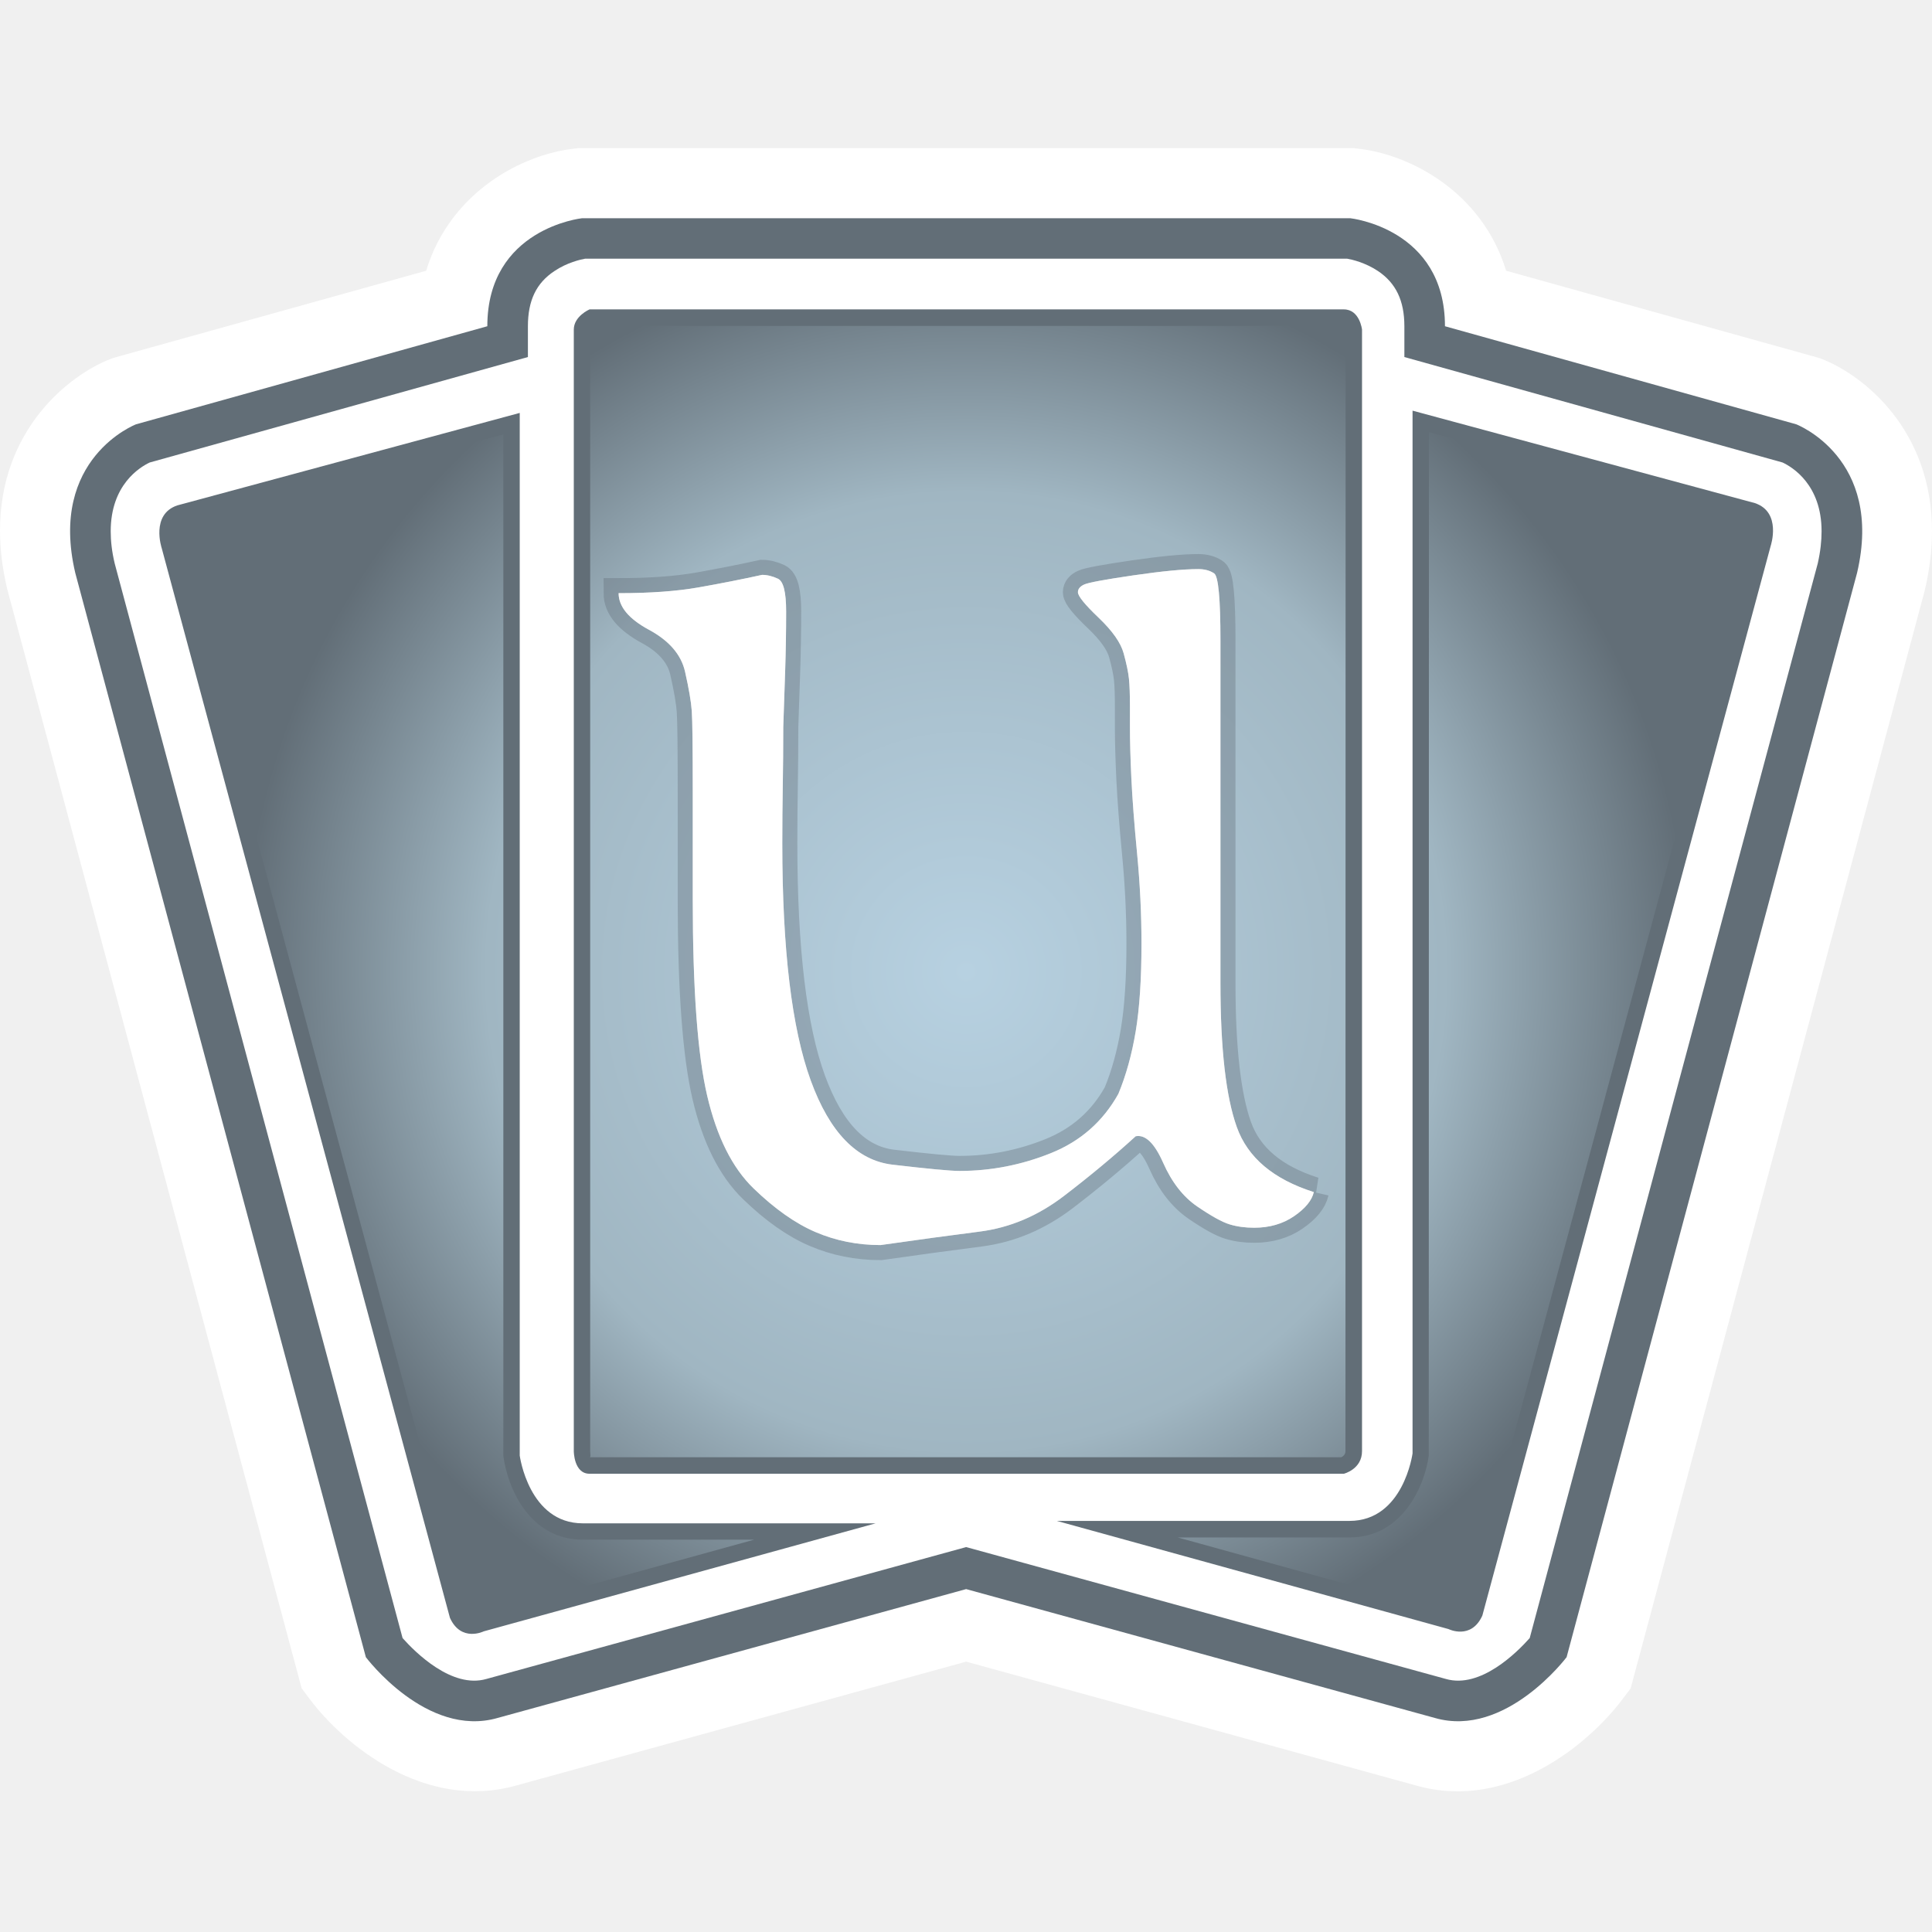
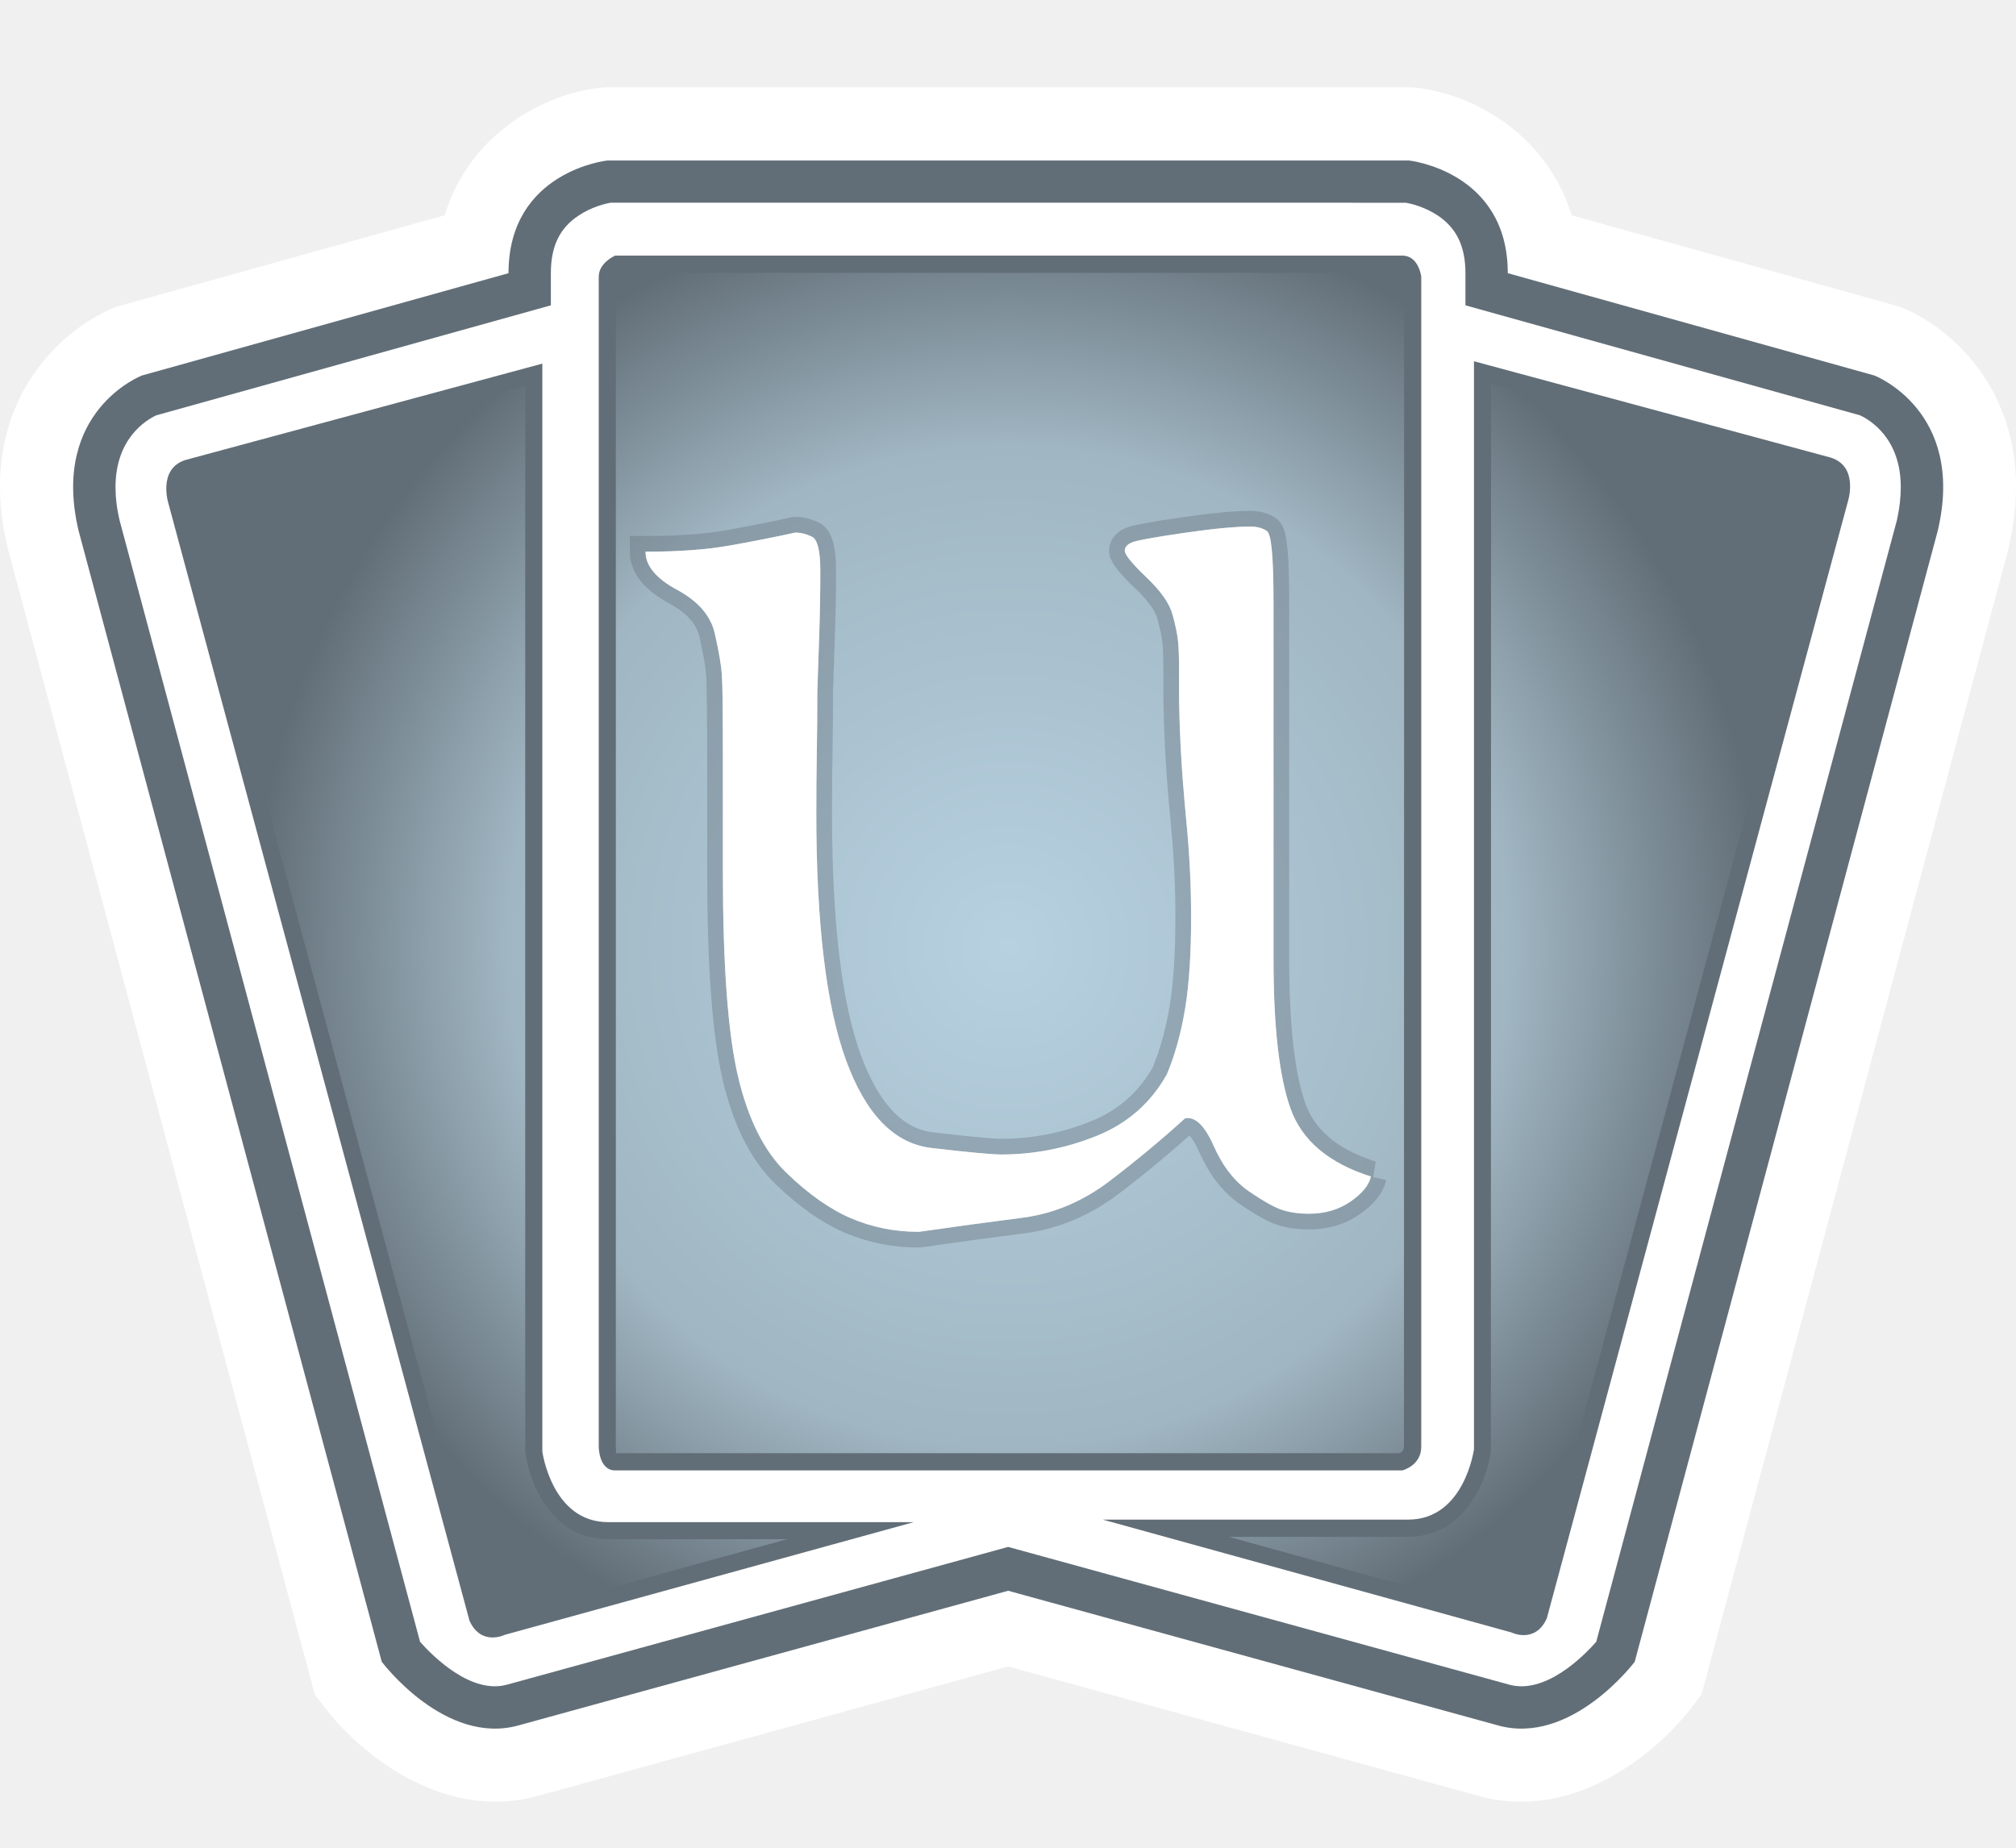
- <svg xmlns="http://www.w3.org/2000/svg" xmlns:xlink="http://www.w3.org/1999/xlink" version="1.1" width="600" height="600" id="svg5993">
+ <svg xmlns="http://www.w3.org/2000/svg" xmlns:xlink="http://www.w3.org/1999/xlink" version="1.1" width="600" height="550" id="svg5993">
  <defs id="defs5995">
    <radialGradient cx="0" cy="0" r="1" fx="0" fy="0" id="radialGradient832" gradientUnits="userSpaceOnUse" gradientTransform="matrix(17.57181,0,0,-17.57181,663.959,483.6758)" spreadMethod="pad">
      <stop id="stop834" style="stop-color:#b7d1e1;stop-opacity:1" offset="0" />
      <stop id="stop836" style="stop-color:#a0b6c2;stop-opacity:1" offset="0.663" />
      <stop id="stop838" style="stop-color:#626e77;stop-opacity:1" offset="1" />
    </radialGradient>
    <radialGradient cx="0" cy="0" r="1" fx="0" fy="0" id="radialGradient3009" xlink:href="#radialGradient832" gradientUnits="userSpaceOnUse" gradientTransform="matrix(17.57181,0,0,-17.57181,663.959,483.6758)" spreadMethod="pad" />
  </defs>
-   <path d="M 419.353,46 H 179.601 l -1.199,0.153 c -16.151,1.748 -38.579,13.408 -46.055,37.928 -20.323,5.677 -96.919,27.008 -96.919,27.008 l -0.995,0.345 C 21.267,116.524 0,133.568 0,164.76 c 0,5.575 0.689,11.609 2.233,18.141 l 91.446,341.417 2.539,3.381 c 10.321,13.804 35.491,34.93 64.247,26.765 0,0 128.966,-35.479 139.58,-38.426 10.665,2.947 139.784,38.477 139.784,38.477 28.551,8.114 53.722,-13.013 64.043,-26.816 l 2.539,-3.342 91.293,-340.805 C 599.298,176.867 600,170.642 600,164.965 600,133.517 578.822,116.524 565.657,111.434 l -0.995,-0.345 c 0,0 -76.596,-21.331 -96.919,-27.008 -7.476,-24.52 -29.904,-36.18 -46.106,-37.928 L 420.489,46 Z" id="path822" style="fill:#ffffff;fill-opacity:1;fill-rule:nonzero;stroke:none" />
-   <path d="m 180.736,67.777 c 0,0 -29.393,3.138 -29.393,33.54 L 42.253,131.769 c 0,0 -27.263,10.461 -18.881,46.144 l 90.247,336.735 c 0,0 18.881,25.209 40.913,18.881 l 145.513,-40.02 145.564,40.02 c 21.981,6.328 40.913,-18.881 40.913,-18.881 l 90.209,-336.735 c 8.369,-35.683 -18.894,-46.144 -18.894,-46.144 L 448.747,101.317 c 0,-30.401 -29.393,-33.54 -29.393,-33.54 z" id="path824" style="fill:#626e77;fill-opacity:1;fill-rule:nonzero;stroke:none" />
-   <path d="m 181.693,80.343 c -1.352,0.242 -5.588,1.186 -9.517,3.84 -5.639,3.725 -8.229,9.16 -8.229,17.133 v 9.568 c 0,0 -115.813,32.302 -117.459,32.749 -3.036,1.442 -12.107,6.876 -12.107,21.369 0,2.947 0.344,6.238 1.237,9.976 0.153,0.6 87.963,328.456 89.405,333.737 3.891,4.389 15.309,15.794 26.013,12.707 l 149.008,-40.964 149.008,40.964 c 10.755,3.087 22.122,-8.318 26.013,-12.707 1.391,-5.282 89.252,-333.138 89.456,-333.737 0.842,-3.738 1.186,-7.029 1.186,-9.976 0,-14.493 -9.071,-19.927 -12.107,-21.369 -1.646,-0.446 -117.459,-32.749 -117.459,-32.749 v -9.568 c 0,-7.973 -2.641,-13.408 -8.178,-17.133 -3.98,-2.654 -8.165,-3.598 -9.568,-3.84 z" id="path826" style="fill:#ffffff;fill-opacity:1;fill-rule:nonzero;stroke:none" />
-   <path d="m 438.681,127.533 v 323.825 c 0,0 -2.794,20.973 -19.583,20.973 h -90.897 l 121.643,33.591 c 0,0 7.029,3.496 10.512,-4.184 l 89.558,-332.245 c 0,0 3.483,-10.461 -4.937,-13.255 z M 55.113,156.94 c -8.42,2.781 -4.886,13.306 -4.886,13.306 l 89.507,332.194 c 3.483,7.667 10.512,4.184 10.512,4.184 l 121.694,-33.54 h -90.949 c -16.789,0 -19.583,-21.037 -19.583,-21.037 V 128.235 Z M 183.083,96.086 h 234.267 c 4.937,0 5.639,6.277 5.639,6.277 V 450.656 c 0,5.639 -5.639,7.029 -5.639,7.029 H 183.083 c -4.886,0 -4.886,-7.029 -4.886,-7.029 V 102.363 c 0,-4.184 4.886,-6.277 4.886,-6.277" id="path828" style="fill:#626e77;fill-opacity:1;fill-rule:nonzero;stroke:none" />
-   <g transform="matrix(12.75754,0,0,-12.75754,-8170.415,6472.268)" id="g830">
+   <path d="M 419.353,26 H 179.601 l -1.199,0.153 c -16.151,1.748 -38.579,13.408 -46.055,37.928 -20.323,5.677 -96.919,27.008 -96.919,27.008 L 34.433,91.434 C 21.267,96.524 0,113.568 0,144.76 c 0,5.575 0.689,11.609 2.233,18.141 l 91.446,341.417 2.539,3.381 c 10.321,13.804 35.491,34.93 64.247,26.765 0,0 128.966,-35.479 139.58,-38.426 10.665,2.947 139.784,38.477 139.784,38.477 28.551,8.114 53.722,-13.013 64.043,-26.816 l 2.539,-3.342 91.293,-340.805 C 599.298,156.867 600,150.642 600,144.965 600,113.517 578.822,96.524 565.657,91.434 l -0.995,-0.345 c 0,0 -76.596,-21.331 -96.919,-27.008 -7.476,-24.52 -29.904,-36.18 -46.106,-37.928 L 420.489,26 Z" id="path822" style="fill:#ffffff;fill-opacity:1;fill-rule:nonzero;stroke:none" />
+   <path d="m 180.736,47.777 c 0,0 -29.393,3.138 -29.393,33.54 L 42.253,111.769 c 0,0 -27.263,10.461 -18.881,46.144 l 90.247,336.735 c 0,0 18.881,25.209 40.913,18.881 l 145.513,-40.02 145.564,40.02 c 21.981,6.328 40.913,-18.881 40.913,-18.881 l 90.209,-336.735 c 8.369,-35.683 -18.894,-46.144 -18.894,-46.144 L 448.747,81.317 c 0,-30.401 -29.393,-33.54 -29.393,-33.54 z" id="path824" style="fill:#626e77;fill-opacity:1;fill-rule:nonzero;stroke:none" />
+   <path d="m 181.693,60.343 c -1.352,0.242 -5.588,1.186 -9.517,3.84 -5.639,3.725 -8.229,9.16 -8.229,17.133 v 9.568 c 0,0 -115.813,32.302 -117.459,32.749 -3.036,1.442 -12.107,6.876 -12.107,21.369 0,2.947 0.344,6.238 1.237,9.976 0.153,0.6 87.963,328.456 89.405,333.737 3.891,4.389 15.309,15.794 26.013,12.707 l 149.008,-40.964 149.008,40.964 c 10.755,3.087 22.122,-8.318 26.013,-12.707 1.391,-5.282 89.252,-333.138 89.456,-333.737 0.842,-3.738 1.186,-7.029 1.186,-9.976 0,-14.493 -9.071,-19.927 -12.107,-21.369 -1.646,-0.446 -117.459,-32.749 -117.459,-32.749 V 81.317 c 0,-7.973 -2.641,-13.408 -8.178,-17.133 -3.98,-2.654 -8.165,-3.598 -9.568,-3.84 z" id="path826" style="fill:#ffffff;fill-opacity:1;fill-rule:nonzero;stroke:none" />
+   <path d="m 438.681,107.533 v 323.825 c 0,0 -2.794,20.973 -19.583,20.973 h -90.897 l 121.643,33.591 c 0,0 7.029,3.496 10.512,-4.184 l 89.558,-332.245 c 0,0 3.483,-10.461 -4.937,-13.255 z M 55.113,136.94 c -8.42,2.781 -4.886,13.306 -4.886,13.306 l 89.507,332.194 c 3.483,7.667 10.512,4.184 10.512,4.184 l 121.694,-33.54 h -90.949 c -16.789,0 -19.583,-21.037 -19.583,-21.037 V 108.235 Z M 183.083,76.086 h 234.267 c 4.937,0 5.639,6.277 5.639,6.277 V 430.656 c 0,5.639 -5.639,7.029 -5.639,7.029 H 183.083 c -4.886,0 -4.886,-7.029 -4.886,-7.029 V 82.363 c 0,-4.184 4.886,-6.277 4.886,-6.277" id="path828" style="fill:#626e77;fill-opacity:1;fill-rule:nonzero;stroke:none" />
+   <g transform="matrix(12.75754,0,0,-12.75754,-8170.415,6452.268)" id="g830">
    <path d="m 654.891,499.395 c -0.047,-0.032 -0.086,-0.071 -0.086,-0.09 v 0 -27.297 c 0,-0.063 0.019,-0.153 -0.012,-0.153 v 0 h 18.297 c 0.047,0.024 0.101,0.067 0.101,0.149 v 0 l 0.004,27.254 c -0.007,0.054 -0.035,0.129 -0.039,0.137 v 0 z m 20.328,-27.5 c -0.09,-0.688 -0.614,-1.993 -1.93,-1.993 v 0 h -4.18 l 6.762,-1.871 c 0.016,-0.004 0.063,-0.023 0.113,-0.023 v 0 c 0.036,0 0.106,0 0.153,0.097 v 0 l 7.027,26.063 c 0.02,0.074 0.125,0.449 -0.113,0.527 v 0 l -7.828,2.114 z m -30.336,22.753 c -0.266,-0.089 -0.145,-0.492 -0.125,-0.558 v 0 l 6.996,-25.981 c 0.07,-0.152 0.137,-0.152 0.176,-0.152 v 0 c 0.05,0 0.097,0.016 0.179,0.047 v 0 l 6.688,1.844 h -4.172 c -1.32,0 -1.84,1.3 -1.934,2.043 v 0 24.863 z" id="path840" style="fill:url(#radialGradient3009);fill-opacity:1;fill-rule:nonzero;stroke:none" />
  </g>
-   <g transform="translate(-1.928991,46)" id="text5893" style="font-style:normal;font-variant:normal;font-weight:100;font-stretch:normal;font-size:299.042px;line-height:125%;font-family:GoudyMedieval;-inkscape-font-specification:'GoudyMedieval Thin';text-align:start;letter-spacing:0px;word-spacing:0px;writing-mode:lr-tb;text-anchor:start;fill:#ffffff;fill-opacity:1;stroke:#626e77;stroke-width:9.345;stroke-opacity:0.361">
+   <g transform="translate(-1.928991,26)" id="text5893" style="font-style:normal;font-variant:normal;font-weight:100;font-stretch:normal;font-size:299.042px;line-height:125%;font-family:GoudyMedieval;-inkscape-font-specification:'GoudyMedieval Thin';text-align:start;letter-spacing:0px;word-spacing:0px;writing-mode:lr-tb;text-anchor:start;fill:#ffffff;fill-opacity:1;stroke:#626e77;stroke-width:9.345;stroke-opacity:0.361">
    <path d="m 409.948,324.214 c -0.596,2.592 -2.639,5.085 -6.128,7.479 -3.489,2.394 -7.625,3.591 -12.407,3.591 -2.793,0 -5.336,-0.35 -7.629,-1.05 -2.294,-0.7 -5.634,-2.545 -10.02,-5.535 -4.387,-2.99 -7.925,-7.524 -10.614,-13.602 -2.689,-6.078 -5.531,-8.819 -8.524,-8.223 -6.778,6.181 -14.203,12.361 -22.277,18.54 -8.074,6.178 -16.795,9.867 -26.164,11.065 -9.369,1.199 -19.636,2.595 -30.8,4.189 -7.179,0 -13.908,-1.346 -20.187,-4.038 -6.279,-2.692 -12.708,-7.228 -19.288,-13.607 -6.58,-6.379 -11.365,-15.949 -14.355,-28.711 -2.99,-12.761 -4.485,-33.096 -4.485,-61.003 V 213.57 200.118 c 0,-13.957 -0.1,-22.38 -0.301,-25.27 -0.201,-2.89 -0.899,-6.977 -2.094,-12.261 -1.196,-5.284 -4.933,-9.62 -11.211,-13.009 -6.279,-3.389 -9.418,-7.176 -9.418,-11.362 9.765,2e-4 18.038,-0.598 24.818,-1.793 6.781,-1.195 13.359,-2.493 19.735,-3.892 1.594,2.1e-4 3.238,0.399 4.933,1.196 1.694,0.797 2.542,4.186 2.542,10.166 -4e-5,5.981 -0.099,12.062 -0.297,18.243 -0.198,6.182 -0.397,12.062 -0.598,17.641 -3e-5,6.182 -0.05,12.262 -0.151,18.243 -0.1,5.981 -0.151,11.961 -0.151,17.942 -4e-5,32.896 2.942,57.42 8.825,73.57 5.883,16.15 14.357,24.873 25.421,26.169 11.064,1.296 17.992,1.944 20.785,1.944 9.765,2e-5 19.233,-1.845 28.405,-5.535 9.172,-3.69 16.148,-9.821 20.931,-18.394 2.397,-5.78 4.193,-12.258 5.389,-19.434 1.195,-7.176 1.793,-16.249 1.793,-27.218 -1.4e-4,-9.169 -0.449,-18.438 -1.346,-27.807 -0.898,-9.369 -1.495,-17.195 -1.793,-23.477 -0.298,-6.282 -0.447,-11.713 -0.447,-16.295 v -6.279 c -1.4e-4,-3.589 -0.101,-6.382 -0.301,-8.378 -0.201,-1.995 -0.75,-4.637 -1.647,-7.926 -0.898,-3.288 -3.489,-6.975 -7.775,-11.061 -4.286,-4.085 -6.429,-6.727 -6.429,-7.926 -1.2e-4,-0.998 0.648,-1.795 1.944,-2.391 1.296,-0.596 6.379,-1.542 15.25,-2.838 8.87,-1.296 15.599,-1.944 20.187,-1.944 1.995,2e-4 3.641,0.447 4.937,1.342 1.296,0.895 1.944,7.821 1.944,20.78 v 15.852 90.612 c -1.6e-4,20.333 1.694,35.234 5.083,44.704 3.389,9.47 11.362,16.197 23.919,20.182 z" id="path2998" style="stroke:#626e77" />
  </g>
-   <g transform="translate(-1.928991,46)" id="text5901" style="font-style:normal;font-variant:normal;font-weight:100;font-stretch:normal;font-size:299.042px;line-height:125%;font-family:GoudyMedieval;-inkscape-font-specification:'GoudyMedieval Thin';text-align:start;letter-spacing:0px;word-spacing:0px;writing-mode:lr-tb;text-anchor:start;fill:#ffffff;fill-opacity:1;stroke:#626e77;stroke-width:9.345;stroke-opacity:0">
+   <g transform="translate(-1.928991,26)" id="text5901" style="font-style:normal;font-variant:normal;font-weight:100;font-stretch:normal;font-size:299.042px;line-height:125%;font-family:GoudyMedieval;-inkscape-font-specification:'GoudyMedieval Thin';text-align:start;letter-spacing:0px;word-spacing:0px;writing-mode:lr-tb;text-anchor:start;fill:#ffffff;fill-opacity:1;stroke:#626e77;stroke-width:9.345;stroke-opacity:0">
    <path d="m 409.948,324.214 c -0.596,2.592 -2.639,5.085 -6.128,7.479 -3.489,2.394 -7.625,3.591 -12.407,3.591 -2.793,0 -5.336,-0.35 -7.629,-1.05 -2.294,-0.7 -5.634,-2.545 -10.02,-5.535 -4.387,-2.99 -7.925,-7.524 -10.614,-13.602 -2.689,-6.078 -5.531,-8.819 -8.524,-8.223 -6.778,6.181 -14.203,12.361 -22.277,18.54 -8.074,6.178 -16.795,9.867 -26.164,11.065 -9.369,1.199 -19.636,2.595 -30.8,4.189 -7.179,0 -13.908,-1.346 -20.187,-4.038 -6.279,-2.692 -12.708,-7.228 -19.288,-13.607 -6.58,-6.379 -11.365,-15.949 -14.355,-28.711 -2.99,-12.761 -4.485,-33.096 -4.485,-61.003 V 213.57 200.118 c 0,-13.957 -0.1,-22.38 -0.301,-25.27 -0.201,-2.89 -0.899,-6.977 -2.094,-12.261 -1.196,-5.284 -4.933,-9.62 -11.211,-13.009 -6.279,-3.389 -9.418,-7.176 -9.418,-11.362 9.765,2e-4 18.038,-0.598 24.818,-1.793 6.781,-1.195 13.359,-2.493 19.735,-3.892 1.594,2.1e-4 3.238,0.399 4.933,1.196 1.694,0.797 2.542,4.186 2.542,10.166 -4e-5,5.981 -0.099,12.062 -0.297,18.243 -0.198,6.182 -0.397,12.062 -0.598,17.641 -3e-5,6.182 -0.05,12.262 -0.151,18.243 -0.1,5.981 -0.151,11.961 -0.151,17.942 -4e-5,32.896 2.942,57.42 8.825,73.57 5.883,16.15 14.357,24.873 25.421,26.169 11.064,1.296 17.992,1.944 20.785,1.944 9.765,2e-5 19.233,-1.845 28.405,-5.535 9.172,-3.69 16.148,-9.821 20.931,-18.394 2.397,-5.78 4.193,-12.258 5.389,-19.434 1.195,-7.176 1.793,-16.249 1.793,-27.218 -1.4e-4,-9.169 -0.449,-18.438 -1.346,-27.807 -0.898,-9.369 -1.495,-17.195 -1.793,-23.477 -0.298,-6.282 -0.447,-11.713 -0.447,-16.295 v -6.279 c -1.4e-4,-3.589 -0.101,-6.382 -0.301,-8.378 -0.201,-1.995 -0.75,-4.637 -1.647,-7.926 -0.898,-3.288 -3.489,-6.975 -7.775,-11.061 -4.286,-4.085 -6.429,-6.727 -6.429,-7.926 -1.2e-4,-0.998 0.648,-1.795 1.944,-2.391 1.296,-0.596 6.379,-1.542 15.25,-2.838 8.87,-1.296 15.599,-1.944 20.187,-1.944 1.995,2e-4 3.641,0.447 4.937,1.342 1.296,0.895 1.944,7.821 1.944,20.78 v 15.852 90.612 c -1.6e-4,20.333 1.694,35.234 5.083,44.704 3.389,9.47 11.362,16.197 23.919,20.182 z" id="path3001" style="stroke:#626e77" />
  </g>
</svg>
